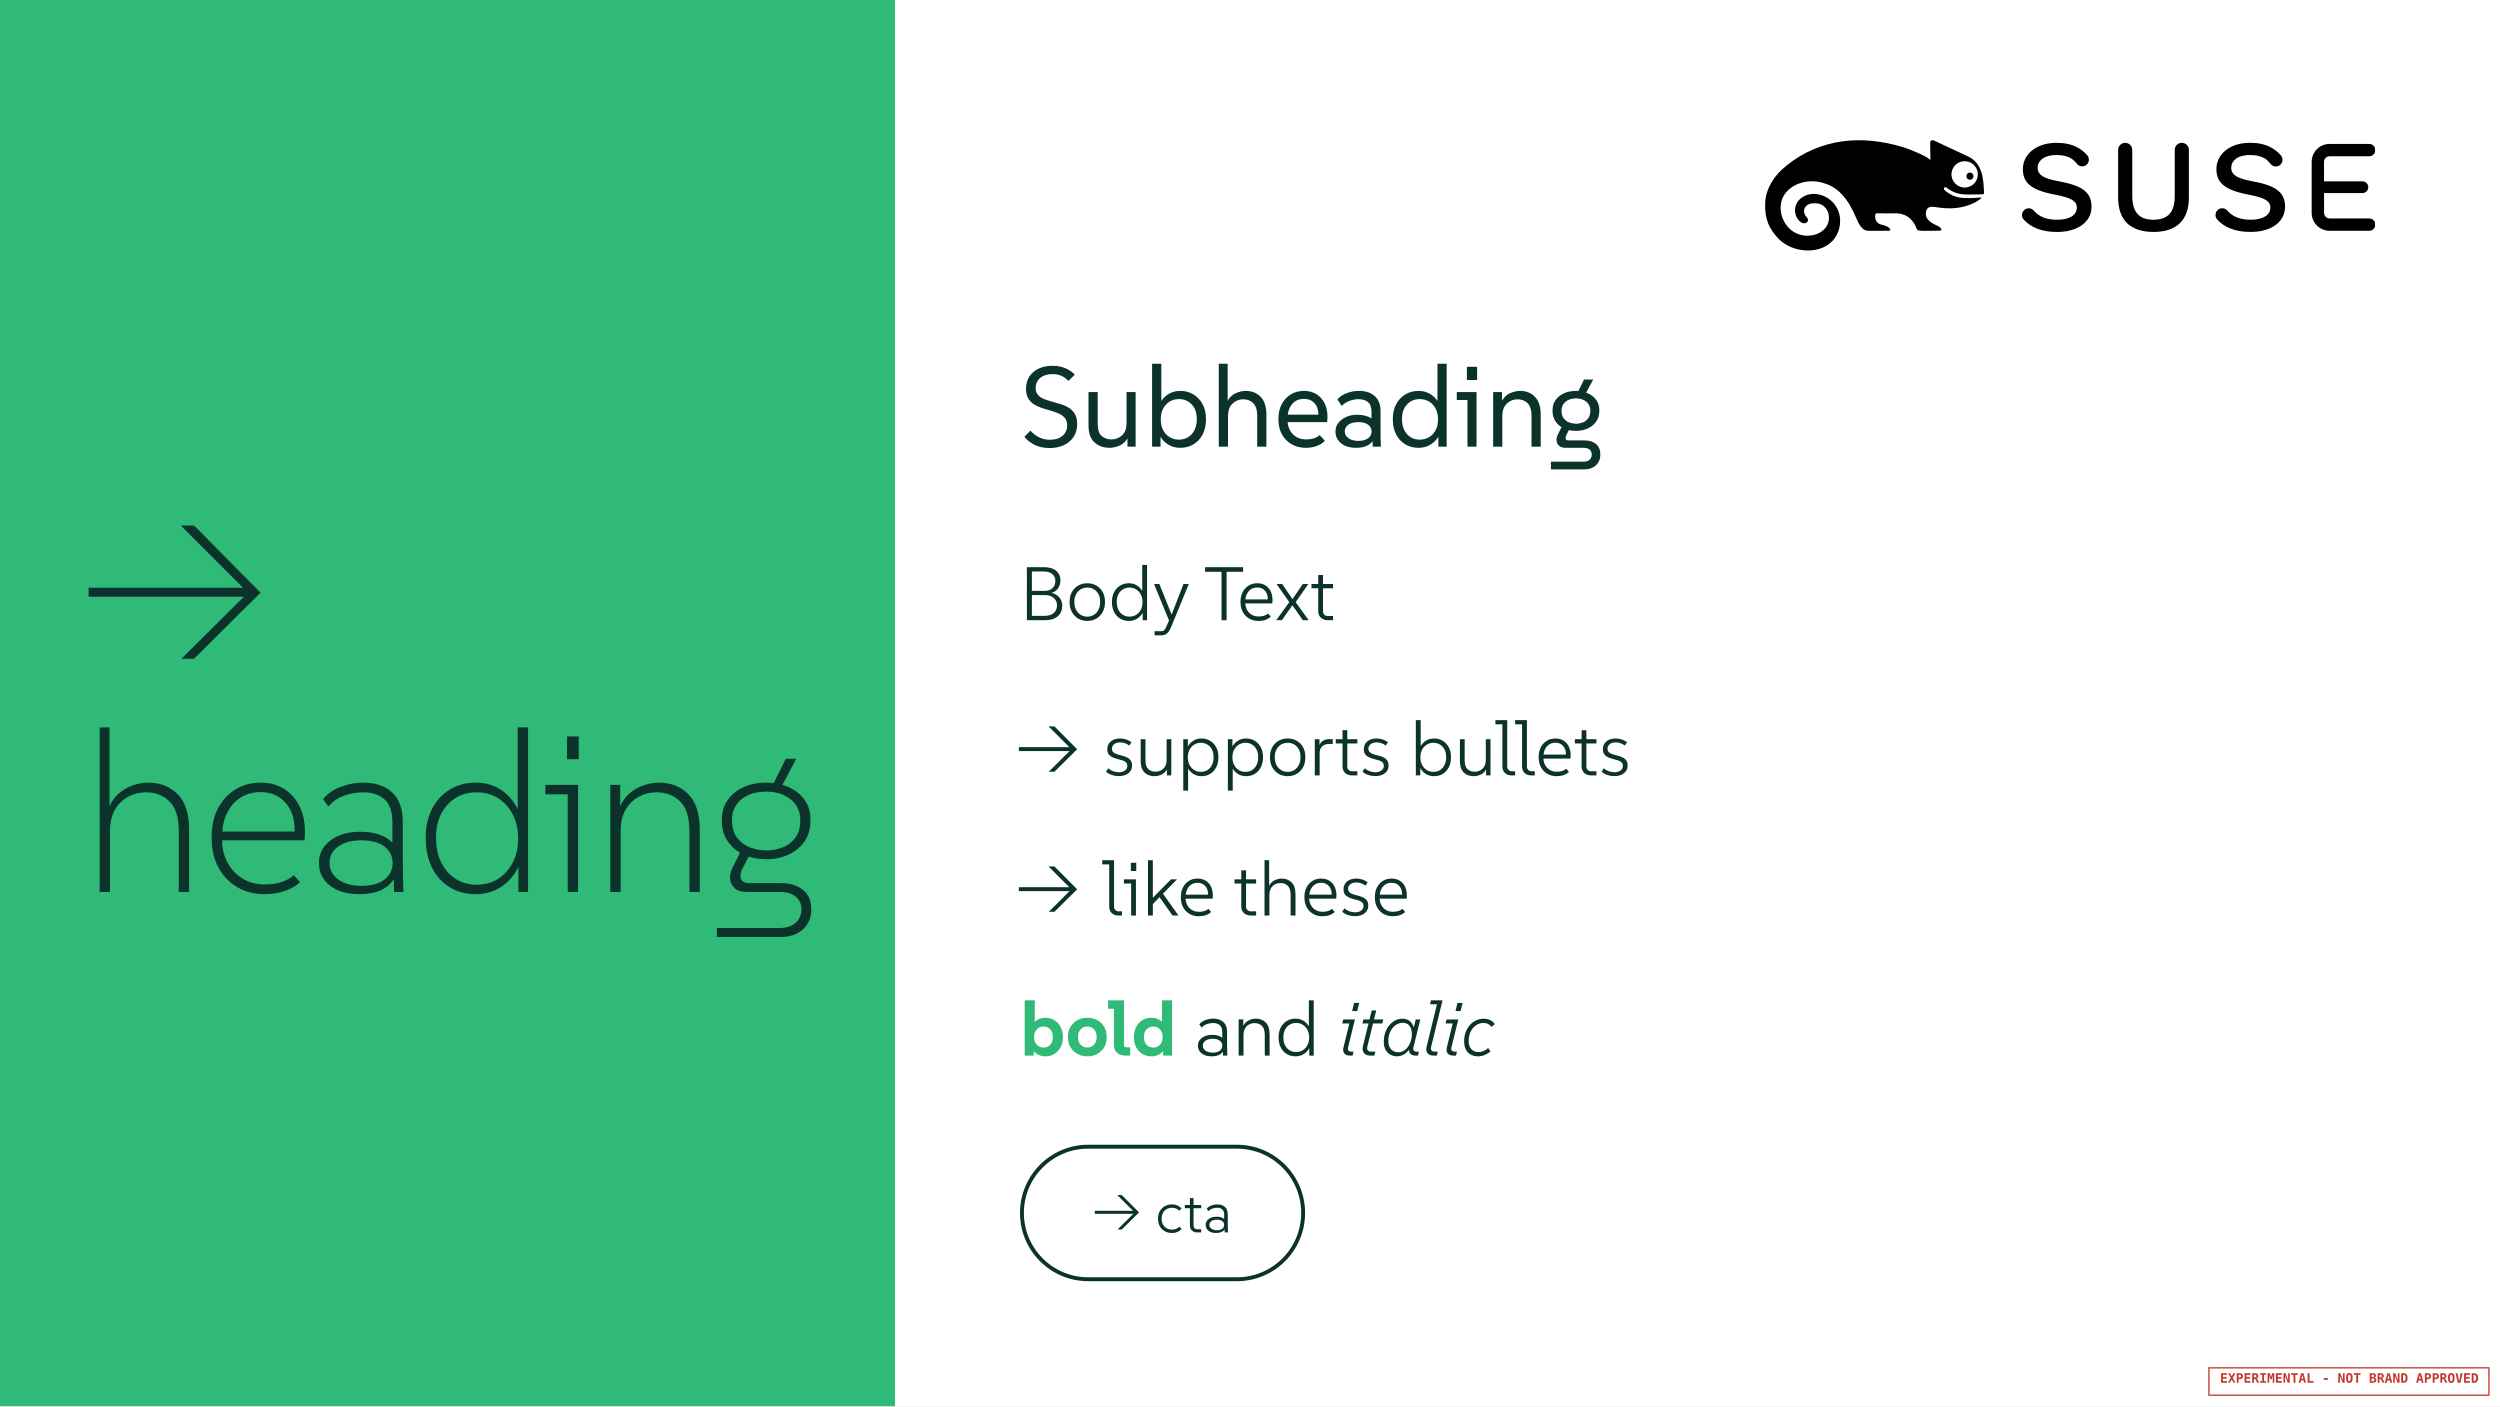
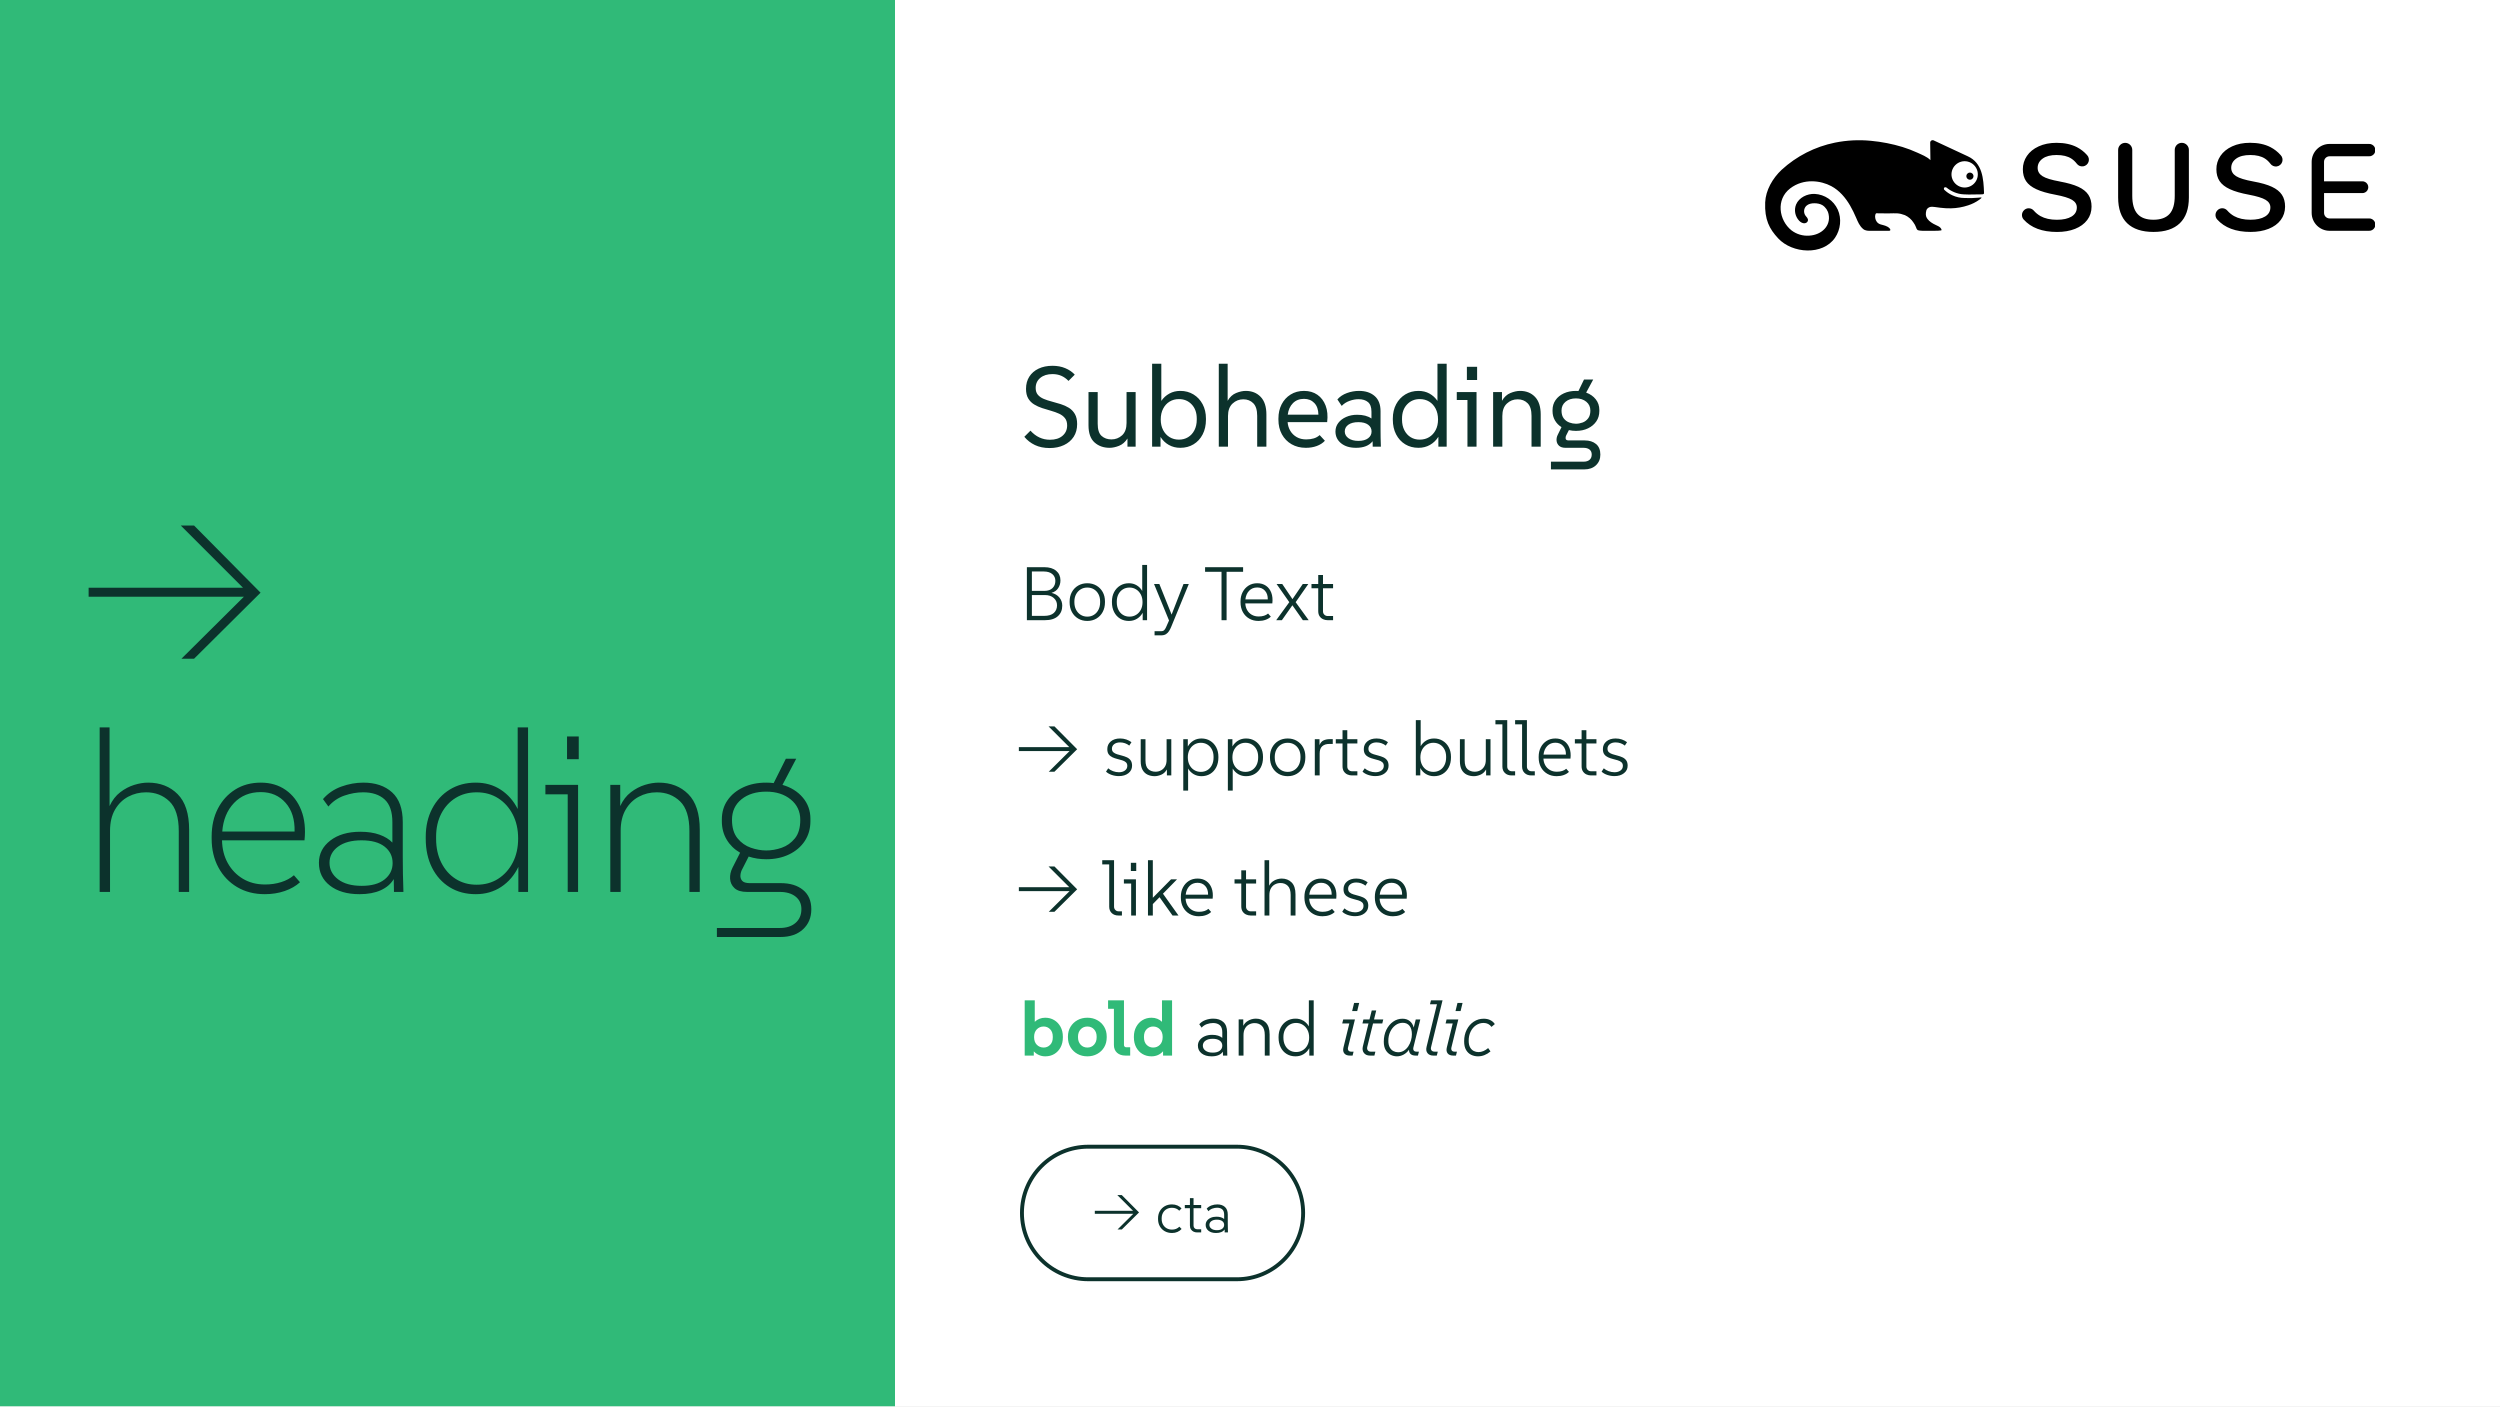
<svg xmlns="http://www.w3.org/2000/svg" width="1920" height="1080" viewBox="0 0 1920 1080">
  <path fill="#fff" d="M0 0h1920v1080H0z" />
  <path fill="#30ba78" d="M0 0h687.36v1080H0z" />
  <path fill="#0c322c" d="M68.06 458.3v-6.93h118.55l-47.77-47.76h10.21l51.06 51.57-51.06 50.71h-9.69l47.94-47.59zM76.54 685V558.66h7.61v60.4q3.12-6.75 8.22-10.64t10.73-5.63 10.65-1.73q13.84 0 22.67 8.83t8.83 27.34V685h-7.96v-46.73q0-15.92-7.19-22.84-7.18-6.93-17.91-6.93-7.44 0-13.76 3.38t-10.12 9.95-3.81 16.27V685zm126.86 1.73q-12.12 0-21.29-5.45t-14.36-15.06-5.2-22.06v-1.73q0-12.12 4.76-21.38t13.24-14.62 19.73-5.37q11.08 0 19.13 5.63t11.94 15.57 2.51 23.11h-63.35q.18 9.86 4.42 17.48 4.24 7.61 11.59 12.03 7.36 4.41 17.05 4.41 6.58 0 12.37-1.82 5.8-1.82 9.78-5.28l4.68 5.37q-4.68 4.32-11.77 6.75t-15.23 2.42m-3.12-78.4q-12.63 0-20.59 8.39t-9 21.9h55.55q.35-13.85-6.92-22.07t-19.04-8.22m75.81 78.4q-14.2 0-22.68-6.58t-8.48-17.48q0-10.38 8.74-17.13t23.11-6.75q8.48 0 14.71 2.25t9.86 6.06v-15.58q0-12.11-5.97-17.56-5.97-5.46-16.52-5.46-7.1 0-14.37 2.51t-12.29 8.4l-4.15-5.71q5.71-6.58 14.1-9.61t16.88-3.03q13.84 0 22.06 7.44 8.23 7.45 8.23 22.85v25.96q0 13.84.51 27.69h-7.26l-.18-9.86q-3.29 5.53-9.95 8.56t-16.35 3.03m1.73-6.4q11.42 0 17.56-4.94 6.15-4.93 6.15-12.54 0-7.79-6.15-12.64-6.14-4.84-17.74-4.84-11.42 0-18 4.84t-6.57 12.46 6.57 12.64q6.58 5.02 18.18 5.02m87.57 6.4q-11.42 0-20.08-5.36t-13.5-14.97-4.84-22.24v-1.56q0-12.12 4.93-21.55t13.59-14.71 19.9-5.28q10.9 0 19.21 5.45t12.98 14.8v-62.65h7.96V685h-7.44v-19.21q-4.67 9.69-13.15 15.32-8.48 5.62-19.56 5.62m.69-7.27q9.35 0 16.44-4.5t11.25-12.46 4.16-18.52-4.16-18.52q-4.15-7.96-11.25-12.46t-16.44-4.5q-9.17 0-16.18 4.33t-10.99 12.03-3.98 17.74v1.56q0 10.38 3.98 18.34t10.99 12.46 16.18 4.5M436 685v-74.94h-17.13v-7.27h25.09V685zm-.52-101.94v-17.48h9v17.48zM468.71 685v-82.21h7.62v16.27q3.11-6.75 8.22-10.64 5.1-3.9 10.73-5.63 5.62-1.73 10.64-1.73 13.85 0 22.67 8.83t8.83 27.34V685h-7.96v-46.73q0-15.92-7.18-22.84-7.19-6.93-17.92-6.93-7.44 0-13.75 3.38-6.32 3.37-10.13 9.95t-3.81 16.27V685zm81.86 34.61v-6.92h48.29q7.62 0 12.11-3.89 4.5-3.9 4.5-10.65 0-6.05-4.5-9.6T598.86 685h-25.09q-6.58 0-9.7-2.94t-3.37-7.18 1.82-8.4l5.88-11.59q-6.58-3.81-10.3-10.04t-3.72-14.19v-1.39q0-8.31 4.33-14.62 4.32-6.32 12.03-9.95 7.7-3.64 17.74-3.64 2.94 0 5.71.35l9.34-18.69h7.96l-10.55 20.07q9.69 2.77 15.57 9.69t5.89 16.27v1.91q0 8.65-4.33 15.23t-12.03 10.29q-7.7 3.72-17.56 3.72-7.27 0-13.5-2.07l-4.85 9.52q-1.21 2.07-1.47 4.67t1.3 4.41 5.88 1.82h23.89q10.55 0 16.96 5.19t6.4 14.89q0 9.52-6.4 15.4t-17.31 5.88zm37.91-66.45q5.88 0 11.85-2.08t10.13-7.18 4.15-14.28q0-9.69-7.36-15.66-7.35-5.98-18.77-5.98-11.77 0-19.04 5.89t-7.27 15.75q0 9 4.24 14.19t10.3 7.27 11.77 2.08M806.13 344.1q-6.46 0-11.3-2.31t-8.15-6.33l4.71-4.71q6.28 6.98 15 6.98 6.11 0 9.64-3.06 3.54-3.05 3.54-7.93 0-3.49-1.71-5.63-1.7-2.14-4.49-3.4-2.79-1.27-6.19-2.23t-6.76-2.05-6.2-2.83-4.54-4.58-1.7-7.38q0-5.4 2.53-9.37t7.11-6.15q4.58-2.19 10.69-2.19 5.5 0 9.86 1.84 4.36 1.83 7.24 4.97l-4.8 4.8q-2.53-2.62-5.54-3.93t-6.76-1.31q-5.84 0-9.38 2.93-3.53 2.92-3.53 7.72 0 3.31 1.7 5.27 1.7 1.97 4.54 3.15 2.83 1.17 6.23 2.05t6.81 1.96 6.24 2.83 4.58 4.76 1.74 7.72q0 5.67-2.66 9.77t-7.46 6.37-10.99 2.27m46.06-.18q-6.98 0-11.6-4.14-4.62-4.15-4.62-13.13v-25.56h7.06v24.34q0 6.71 3.01 9.38 3.01 2.66 7.55 2.66 4.71 0 8.16-3.14 3.44-3.14 3.44-9.51v-23.73h6.98v41.96h-6.28v-6.28q-2.62 4.1-6.5 5.63-3.88 1.52-7.2 1.52m54.27 0q-4.89 0-8.81-2.22t-6.37-6.15v7.5h-6.46v-63.69h7.07v28.53q2.44-3.58 6.19-5.63t8.38-2.05q5.67 0 10.12 2.71t7.02 7.5 2.57 11.08v.79q0 6.45-2.53 11.34t-6.98 7.59-10.2 2.7m-1.05-6.28q3.93 0 7.02-1.87 3.1-1.88 4.89-5.37t1.79-8.11v-.79q0-6.8-3.89-10.9-3.88-4.1-9.81-4.1-4.01 0-7.15 1.92-3.14 1.91-4.98 5.45-1.83 3.53-1.83 8.24t1.83 8.2 4.98 5.41 7.15 1.92m30.62 5.41v-63.69h6.81v28.44q2.53-4.36 6.5-5.97 3.97-1.62 7.37-1.62 7.06 0 11.47 4.58t4.41 13.57v24.69h-7.07v-23.64q0-6.72-3.01-9.73t-7.63-3.01q-4.8 0-8.29 3.27t-3.49 9.55v23.56zm66.83.87q-6.2 0-10.95-2.75t-7.42-7.63-2.66-11.25v-.88q0-6.1 2.45-10.86 2.44-4.75 6.89-7.54t10.29-2.8q6.02 0 10.3 2.97 4.27 2.97 6.32 8.33 2.05 5.37 1.18 12.7H988.9q.26 3.66 2.05 6.67t4.89 4.8 7.28 1.79q3.32 0 5.89-.79 2.57-.78 4.49-2.53l4.02 4.36q-2.45 2.62-6.24 4.02t-8.42 1.39m-1.4-37.6q-5.23 0-8.5 3.32t-3.97 8.81h23.55q-.08-5.76-3.14-8.94-3.05-3.19-7.94-3.19m39.96 37.6q-7.15 0-11.47-3.49t-4.32-9.07q0-3.66 2.18-6.54t5.98-4.58 8.5-1.7q6.89 0 10.99 2.87v-5.23q0-5.15-2.66-7.37-2.66-2.23-7.19-2.23-3.41 0-6.94 1.27-3.53 1.26-6.06 3.88l-3.32-4.97q2.79-3.23 7.33-4.89t9.33-1.66q7.42 0 11.96 3.93 4.53 3.93 4.53 11.69v13.44q0 6.98.26 13.78h-6.28l-.08-4.19q-3.93 5.06-12.74 5.06m1.83-5.32q4.8 0 7.46-2.01t2.66-5.23-2.66-5.19-7.55-1.96q-4.79 0-7.59 1.96t-2.79 5.19q0 3.14 2.84 5.19t7.63 2.05m46.15 5.32q-5.76 0-10.21-2.7-4.44-2.71-6.97-7.59t-2.53-11.34v-.79q0-6.28 2.57-11.08t7.02-7.5 10.12-2.71q4.71 0 8.42 2.05t6.15 5.63v-28.53h7.07v63.69h-6.37v-7.59q-2.53 4.01-6.46 6.24-3.92 2.22-8.81 2.22m.96-6.28q4.1 0 7.24-1.92t4.98-5.41 1.83-8.2-1.83-8.24-4.98-5.45-7.24-1.92q-5.84 0-9.73 4.1-3.88 4.1-3.88 10.9v.79q0 4.62 1.79 8.11t4.84 5.37 6.98 1.87m36.64 5.41v-35.86h-8.2v-6.1h15.18v41.96zm-.43-51.21v-10.12h7.85v10.12zm20.15 51.21v-41.96h6.8v6.71q2.53-4.36 6.5-5.97 3.97-1.62 7.38-1.62 7.06 0 11.47 4.58 4.4 4.58 4.4 13.57v24.69h-7.06v-23.64q0-6.72-3.01-9.73t-7.64-3.01q-4.8 0-8.28 3.27-3.49 3.27-3.49 9.55v23.56zm44.4 17.45v-5.93h25.04q2.97 0 4.63-1.44t1.65-4.06q0-2.44-1.65-3.8-1.66-1.35-4.63-1.35h-13.78q-3.32 0-5.02-1.57t-1.92-3.92 1.01-4.71l2.79-5.68q-3.23-2-5.06-5.19-1.83-3.18-1.83-7.11v-.78q0-4.36 2.31-7.68t6.37-5.19 9.29-1.88q.96 0 1.92.09l4.27-8.81h7.07l-5.41 10.03q4.62 1.66 7.37 5.15t2.75 8.11v.96q0 4.45-2.31 7.86-2.31 3.4-6.37 5.36t-9.29 1.96q-2.79 0-5.41-.61l-2.09 4.1q-.62 1.14-.4 2.49t2.4 1.35h12.3q5.32 0 8.64 2.75 3.31 2.75 3.31 8.16 0 4.97-3.35 8.15t-8.95 3.19zm19.2-35.07q2.53 0 5.06-.92 2.53-.91 4.27-3.14 1.75-2.22 1.75-6.06 0-4.19-3.1-6.76-3.1-2.58-7.98-2.58t-7.98 2.58-3.1 6.76q0 3.84 1.74 6.06 1.75 2.23 4.32 3.14t5.02.92M788.65 476.31V435.6h13.38q5.82 0 9.1 2.76 3.29 2.76 3.29 7.36 0 3.31-1.72 5.96-1.71 2.65-5.15 3.63 3.9.93 6.08 3.61t2.18 6.22q0 5.06-3.4 8.12t-9.97 3.05zm13.03-37.4h-9.19v14.89h9.6q4.07 0 6.25-2.15t2.18-5.53q0-3.25-2.35-5.23t-6.49-1.98m.87 18.09h-10.06v15.99h9.42q4.95 0 7.42-2.23 2.47-2.24 2.47-5.91 0-3.37-2.53-5.61t-6.72-2.24m32.51 19.89q-3.95 0-7.03-1.83T823.2 470t-1.74-7.47V462q0-4.13 1.74-7.3t4.83-4.97 7.03-1.8q3.9 0 6.98 1.8t4.83 4.94 1.75 7.22v.64q0 4.24-1.75 7.47-1.74 3.23-4.83 5.06t-6.98 1.83m0-3.31q2.91 0 5.12-1.43 2.21-1.42 3.46-3.9t1.25-5.72v-.64q0-3.14-1.25-5.53-1.25-2.38-3.46-3.75t-5.12-1.37-5.14 1.4-3.52 3.81-1.28 5.55v.53q0 3.25 1.28 5.72 1.28 2.48 3.52 3.9 2.24 1.43 5.14 1.43m31.94 3.31q-3.84 0-6.78-1.8t-4.6-5.06q-1.65-3.26-1.65-7.5V462q0-4.13 1.68-7.3 1.69-3.17 4.63-4.97t6.72-1.8q3.37 0 6.01 1.6 2.65 1.6 4.22 4.33v-20.01h3.72v42.46h-3.37v-5.7q-1.63 2.91-4.36 4.59-2.74 1.69-6.22 1.69m.46-3.31q2.85 0 5.12-1.4t3.58-3.9 1.3-5.87q0-3.32-1.3-5.82-1.31-2.5-3.58-3.92-2.27-1.43-5.12-1.43t-5.06 1.37-3.46 3.78-1.25 5.61v.53q0 3.31 1.25 5.81t3.46 3.87 5.06 1.37m19.25 14.36v-3.2H892q1.46 0 2.3-1.01.84-1.02 1.37-2.36l2.15-4.83-11.52-28.03h4.08l9.42 23.5 9.13-23.5H913l-13.55 32.98q-.64 1.57-1.54 3.05t-2.36 2.44-3.72.96zm51.42-11.63v-37.16H925.5v-3.55h29.2v3.55h-12.68v37.16zm28.44.58q-4.08 0-7.22-1.83t-4.88-5.06-1.75-7.47v-.59q0-4.07 1.63-7.21t4.51-4.97 6.72-1.83q3.89 0 6.69 1.92 2.79 1.92 4.1 5.41t.78 8.14h-20.76q.11 2.85 1.42 5.15 1.31 2.29 3.58 3.6t5.29 1.31q4.6 0 7.21-2.27l2.1 2.39q-1.57 1.57-4.04 2.44-2.48.87-5.38.87m-.99-25.71q-3.84 0-6.25 2.51t-2.88 6.63h17.21q.06-4.19-2.18-6.66-2.24-2.48-5.9-2.48m14.54 25.13 10.06-13.84-9.77-13.96h4.36l7.85 11.63 7.91-11.63h4.25l-9.72 13.96 10.01 13.84h-4.48l-8.03-11.46-8.08 11.46zm39.49 0q-1.86 0-3.49-.76-1.63-.75-2.68-2.29-1.04-1.54-1.04-3.99v-17.5h-5.18v-3.26h5.18v-6.92h3.66v6.92h7.74v3.26h-7.74v17.74q0 1.57 1.05 2.58 1.04 1.02 2.56 1.02h4.13v3.2zm-160.3 119.74q-2.91 0-5.58-.93-2.68-.93-4.31-2.5l1.69-2.56q1.51 1.4 3.72 2.21t4.48.82q2.85 0 4.65-1.34t1.81-3.55q0-1.8-1.11-2.79-1.1-.99-2.88-1.51-1.77-.53-3.72-1.02t-3.69-1.28-2.85-2.24-1.11-4.07q0-3.61 2.68-5.87 2.67-2.27 7.15-2.27 2.56 0 4.8.78 2.24.79 3.93 2.07l-1.69 2.61q-1.45-1.16-3.26-1.8t-3.84-.64q-2.79 0-4.5 1.34-1.72 1.34-1.72 3.49 0 1.8 1.11 2.76 1.1.96 2.87 1.51 1.78.56 3.76 1.05 1.97.5 3.75 1.31 1.77.81 2.88 2.33 1.1 1.51 1.1 4.13 0 3.49-2.82 5.72-2.82 2.24-7.3 2.24m27.51.06q-3.08 0-5.52-1.19-2.45-1.19-3.84-3.72-1.4-2.53-1.4-6.66v-16.81h3.67v16.23q0 4.88 2.21 6.8t5.52 1.92q2.27 0 4.19-1.02t3.11-3.02 1.19-5.09v-15.82h3.61v27.8h-3.38v-4.59q-1.68 2.9-4.36 4.04-2.67 1.13-5 1.13m21.93 11.05v-39.43h3.49v5.58q1.63-2.85 4.33-4.5 2.7-1.66 6.14-1.66 3.78 0 6.71 1.8t4.63 4.97q1.68 3.17 1.68 7.3v.53q0 4.24-1.65 7.5-1.66 3.26-4.6 5.06t-6.77 1.8q-3.32 0-5.99-1.57t-4.25-4.3v16.92zm13.49-14.36q2.85 0 5.06-1.37t3.46-3.87 1.25-5.81v-.53q0-3.2-1.25-5.61t-3.46-3.78-5.06-1.37-5.12 1.43-3.57 3.92-1.31 5.82q0 3.37 1.31 5.87 1.3 2.5 3.57 3.9t5.12 1.4M943 607.16v-39.43h3.49v5.58q1.63-2.85 4.34-4.5 2.7-1.66 6.13-1.66 3.78 0 6.72 1.8t4.62 4.97q1.69 3.17 1.69 7.3v.53q0 4.24-1.66 7.5-1.65 3.26-4.59 5.06t-6.78 1.8q-3.31 0-5.99-1.57-2.67-1.57-4.24-4.3v16.92zm13.5-14.36q2.85 0 5.06-1.37t3.46-3.87 1.25-5.81v-.53q0-3.2-1.25-5.61t-3.46-3.78-5.06-1.37-5.12 1.43-3.58 3.92-1.31 5.82q0 3.37 1.31 5.87t3.58 3.9 5.12 1.4m32.45 3.31q-3.95 0-7.04-1.83t-4.82-5.06q-1.75-3.23-1.75-7.47v-.53q0-4.13 1.75-7.3 1.74-3.17 4.82-4.97t7.04-1.8q3.9 0 6.98 1.8t4.83 4.94 1.74 7.22v.64q0 4.24-1.74 7.47-1.75 3.23-4.83 5.06t-6.98 1.83m0-3.31q2.91 0 5.12-1.43 2.21-1.42 3.46-3.9t1.25-5.72v-.64q0-3.14-1.25-5.53-1.25-2.38-3.46-3.75t-5.12-1.37-5.15 1.4-3.51 3.81-1.28 5.55v.53q0 3.25 1.28 5.72 1.27 2.48 3.51 3.9 2.24 1.43 5.15 1.43m20.82 2.73v-27.8h3.61v4.54q1.05-2.68 3.11-3.64 2.07-.96 4.68-.96h2.39v3.67h-2.68q-3.43 0-5.41 1.77-1.97 1.77-1.97 5.55v16.87zm28.5 0q-1.86 0-3.49-.76-1.63-.75-2.67-2.29-1.05-1.54-1.05-3.99v-17.5h-5.18v-3.26h5.18v-6.92h3.66v6.92h7.74v3.26h-7.74v17.74q0 1.57 1.05 2.58 1.05 1.02 2.56 1.02h4.13v3.2zm18.03.52q-2.91 0-5.58-.93-2.68-.93-4.31-2.5l1.69-2.56q1.51 1.4 3.72 2.21t4.48.82q2.85 0 4.65-1.34t1.81-3.55q0-1.8-1.11-2.79-1.1-.99-2.88-1.51-1.77-.53-3.72-1.02t-3.69-1.28-2.85-2.24-1.11-4.07q0-3.61 2.68-5.87 2.67-2.27 7.15-2.27 2.56 0 4.8.78 2.24.79 3.93 2.07l-1.69 2.61q-1.45-1.16-3.26-1.8t-3.84-.64q-2.79 0-4.5 1.34-1.72 1.34-1.72 3.49 0 1.8 1.11 2.76 1.1.96 2.87 1.51 1.78.56 3.76 1.05 1.97.5 3.75 1.31 1.77.81 2.88 2.33 1.1 1.51 1.1 4.13 0 3.49-2.82 5.72-2.82 2.24-7.3 2.24m45.02.06q-3.43 0-6.2-1.66-2.76-1.65-4.33-4.62v5.7h-3.43v-42.46h3.72v20.01q1.57-2.73 4.22-4.33t6.02-1.6q3.78 0 6.72 1.8t4.62 4.97 1.69 7.3v.53q0 4.24-1.66 7.5t-4.6 5.06-6.77 1.8m-.47-3.31q2.85 0 5.06-1.37t3.46-3.87 1.25-5.81v-.53q0-3.2-1.25-5.61t-3.46-3.78-5.06-1.37-5.12 1.43-3.57 3.92-1.31 5.82q0 3.37 1.31 5.87t3.57 3.9 5.12 1.4m31.12 3.31q-3.08 0-5.53-1.19-2.44-1.19-3.84-3.72-1.39-2.53-1.39-6.66v-16.81h3.66v16.23q0 4.88 2.21 6.8t5.53 1.92q2.27 0 4.19-1.02t3.11-3.02 1.19-5.09v-15.82h3.61v27.8h-3.38v-4.59q-1.68 2.9-4.36 4.04-2.68 1.13-5 1.13m28.96-.58q-3.2 0-5.14-1.86-1.95-1.86-1.95-4.94v-32.46h-5.35v-3.2h9.07v35.71q0 1.52 1.02 2.53 1.01 1.02 2.53 1.02h2.5v3.2zm15.12 0q-3.19 0-5.14-1.86t-1.95-4.94v-32.46h-5.35v-3.2h9.07v35.71q0 1.52 1.02 2.53 1.02 1.02 2.53 1.02h2.5v3.2zm19.49.58q-4.07 0-7.21-1.83t-4.89-5.06-1.74-7.47v-.59q0-4.07 1.62-7.21t4.51-4.97 6.72-1.83q3.9 0 6.69 1.92t4.1 5.41.78 8.14h-20.76q.12 2.85 1.42 5.15 1.31 2.29 3.58 3.6t5.29 1.31q4.6 0 7.22-2.27l2.09 2.39q-1.57 1.57-4.04 2.44t-5.38.87m-.99-25.71q-3.84 0-6.25 2.51t-2.88 6.63h17.21q.06-4.19-2.18-6.66-2.24-2.48-5.9-2.48m27.33 25.13q-1.86 0-3.48-.76-1.63-.75-2.68-2.29t-1.05-3.99v-17.5h-5.17v-3.26h5.17v-6.92h3.67v6.92h7.73v3.26h-7.73v17.74q0 1.57 1.04 2.58 1.05 1.02 2.56 1.02h4.13v3.2zm18.03.52q-2.9 0-5.58-.93-2.67-.93-4.3-2.5l1.68-2.56q1.52 1.4 3.73 2.21t4.47.82q2.85 0 4.66-1.34 1.8-1.34 1.8-3.55 0-1.8-1.1-2.79-1.11-.99-2.88-1.51-1.78-.53-3.73-1.02-1.94-.49-3.69-1.28-1.74-.78-2.85-2.24-1.1-1.45-1.1-4.07 0-3.61 2.67-5.87 2.68-2.27 7.16-2.27 2.55 0 4.79.78 2.24.79 3.93 2.07l-1.69 2.61q-1.45-1.16-3.25-1.8-1.81-.64-3.84-.64-2.79 0-4.51 1.34t-1.72 3.49q0 1.8 1.11 2.76 1.1.96 2.88 1.51 1.77.56 3.75 1.05 1.98.5 3.75 1.31t2.88 2.33 1.1 4.13q0 3.49-2.82 5.72-2.82 2.24-7.3 2.24m-457.43-19.24v-3.03h38.73l-15.94-15.93h4.54l17.45 17.56-17.45 17.27h-4.36l15.99-15.87zm76.48 126.3q-3.2 0-5.15-1.86-1.94-1.86-1.94-4.94v-32.46h-5.35v-3.2h9.07v35.71q0 1.52 1.02 2.53 1.01 1.02 2.53 1.02h2.5v3.2zm9.77 0v-24.54h-5.58v-3.26h9.25v27.8zm-.23-34.2v-6.28h4.13v6.28zm13.14 34.2v-42.46h3.73v28.85l14.01-14.19h4.6l-10.82 11.05 11.92 16.75h-4.59l-9.95-14.07-5.17 5.29v8.78zm39.09.58q-4.07 0-7.21-1.83t-4.89-5.06-1.74-7.47v-.59q0-4.07 1.63-7.21t4.5-4.97 6.72-1.83q3.9 0 6.69 1.92t4.1 5.41.78 8.14h-20.76q.12 2.85 1.43 5.15 1.3 2.29 3.57 3.6t5.3 1.31q4.59 0 7.21-2.27l2.09 2.39q-1.57 1.57-4.04 2.44t-5.38.87m-.99-25.71q-3.84 0-6.25 2.51t-2.88 6.63h17.21q.06-4.19-2.18-6.66-2.24-2.48-5.9-2.48m40.77 25.13q-1.86 0-3.49-.76-1.63-.75-2.67-2.29-1.05-1.54-1.05-3.99v-17.5h-5.18v-3.26h5.18v-6.92h3.66v6.92h7.74v3.26h-7.74v17.74q0 1.57 1.05 2.58 1.05 1.02 2.56 1.02h4.13v3.2zm10.64 0v-42.46h3.55v19.6q1.11-2.09 2.76-3.28 1.66-1.2 3.47-1.72 1.8-.52 3.37-.52 4.71 0 7.68 2.99t2.96 9.16v16.23h-3.72v-15.76q0-4.89-2.21-7.04t-5.58-2.15q-2.33 0-4.28 1.05-1.95 1.04-3.11 3.08-1.16 2.03-1.16 5.12v15.7zm44.5.58q-4.07 0-7.21-1.83-3.15-1.83-4.89-5.06-1.75-3.23-1.75-7.47v-.59q0-4.07 1.63-7.21t4.51-4.97 6.72-1.83q3.9 0 6.69 1.92t4.1 5.41.78 8.14h-20.76q.12 2.85 1.42 5.15 1.31 2.29 3.58 3.6t5.29 1.31q4.6 0 7.22-2.27l2.09 2.39q-1.57 1.57-4.04 2.44t-5.38.87m-.99-25.71q-3.84 0-6.25 2.51t-2.88 6.63h17.21q.06-4.19-2.18-6.66-2.24-2.48-5.9-2.48m26.05 25.65q-2.9 0-5.58-.93-2.67-.93-4.3-2.5l1.68-2.56q1.52 1.4 3.73 2.21t4.47.82q2.85 0 4.66-1.34 1.8-1.34 1.8-3.55 0-1.8-1.1-2.79-1.11-.99-2.88-1.51-1.78-.53-3.73-1.02-1.94-.49-3.69-1.28-1.74-.78-2.85-2.24-1.1-1.45-1.1-4.07 0-3.61 2.67-5.87 2.68-2.27 7.15-2.27 2.56 0 4.8.78 2.24.79 3.93 2.07l-1.69 2.61q-1.45-1.16-3.25-1.8-1.81-.64-3.84-.64-2.79 0-4.51 1.34t-1.72 3.49q0 1.8 1.11 2.76 1.1.96 2.88 1.51 1.77.56 3.75 1.05 1.98.5 3.75 1.31t2.88 2.33 1.1 4.13q0 3.49-2.82 5.72-2.82 2.24-7.3 2.24m29.03.06q-4.07 0-7.22-1.83t-4.88-5.06q-1.75-3.23-1.75-7.47v-.59q0-4.07 1.63-7.21t4.51-4.97 6.72-1.83q3.89 0 6.69 1.92 2.79 1.92 4.1 5.41t.78 8.14h-20.76q.11 2.85 1.42 5.15 1.31 2.29 3.58 3.6t5.29 1.31q4.6 0 7.21-2.27l2.1 2.39q-1.57 1.57-4.04 2.44-2.48.87-5.38.87m-.99-25.71q-3.84 0-6.25 2.51t-2.88 6.63h17.21q.06-4.19-2.18-6.66-2.24-2.48-5.9-2.48m-286.27 6.41v-3.03h38.73l-15.94-15.93h4.54l17.45 17.56-17.45 17.27h-4.36l15.99-15.87z" />
  <path fill="#30ba78" d="M802.79 811.27q-2.68 0-4.92-1.02-2.24-1.01-3.92-2.82v3.26h-6.98v-42.46h7.73v16.52q1.57-1.51 3.61-2.33 2.03-.81 4.42-.81 3.84 0 6.89 1.83t4.86 5.12q1.8 3.29 1.8 7.59v.58q0 4.36-1.77 7.65-1.78 3.29-4.8 5.09-3.03 1.8-6.92 1.8m-1.23-6.75q2.85 0 4.92-2.06t2.06-5.73v-.58q0-3.66-2.06-5.73-2.07-2.06-4.92-2.06-3.14 0-5.26 2.15t-2.12 5.93q0 3.84 2.12 5.96t5.26 2.12m33.56 6.75q-4.24 0-7.62-1.86t-5.35-5.15-1.97-7.59v-.58q0-4.24 1.97-7.5 1.98-3.26 5.35-5.12 3.38-1.86 7.62-1.86 4.19 0 7.56 1.86 3.38 1.86 5.33 5.12 1.94 3.26 1.94 7.5v.58q0 4.31-1.94 7.59-1.95 3.29-5.33 5.15t-7.56 1.86m0-6.75q3.14 0 5.12-2.21t1.98-5.64v-.58q0-3.37-1.98-5.55t-5.12-2.18q-3.2 0-5.2 2.18t-2.01 5.55v.58q0 3.43 2.01 5.64t5.2 2.21m29.26 6.17q-4.07 0-6.49-2.18t-2.41-6.02v-27.74H851v-6.52h12.21v34.43q0 .64.47 1.14t1.16.49h3.14v6.4zm19.95.58q-3.84 0-6.9-1.8-3.05-1.8-4.82-5.09t-1.78-7.65v-.58q0-4.3 1.81-7.59 1.8-3.29 4.85-5.12 3.06-1.83 6.9-1.83 2.38 0 4.42.81 2.03.82 3.6 2.33v-16.52h7.74v42.46h-6.92v-3.32q-3.49 3.9-8.9 3.9m1.28-6.75q3.08 0 5.2-2.12t2.12-5.96q0-3.78-2.12-5.93t-5.2-2.15q-2.91 0-4.98 2.06-2.06 2.07-2.06 5.73v.58q0 3.67 2.06 5.73t4.98 2.06" />
  <path fill="#0c322c" d="M930.52 811.27q-4.83 0-7.68-2.27-2.85-2.26-2.85-5.93 0-2.44 1.4-4.3t3.87-2.94 5.67-1.08q2.56 0 4.51.61 1.94.62 3.28 1.72v-4.3q0-3.78-1.92-5.44t-5.17-1.66q-2.33 0-4.74.84-2.42.85-4.05 2.71l-1.8-2.62q1.86-2.15 4.77-3.23 2.91-1.07 5.99-1.07 4.77 0 7.68 2.56t2.91 7.73v8.84q0 4.66.17 9.25h-3.31l-.06-3.02q-2.5 3.6-8.67 3.6m.87-2.85q3.55 0 5.44-1.51t1.89-3.84q0-2.38-1.92-3.84-1.92-1.45-5.46-1.45-3.49 0-5.53 1.45-2.03 1.46-2.03 3.84 0 2.33 2.03 3.84 2.04 1.51 5.58 1.51m19.9 2.27v-27.8h3.54v4.94q1.11-2.09 2.77-3.28 1.65-1.2 3.46-1.72 1.8-.52 3.37-.52 4.71 0 7.68 2.99t2.96 9.16v16.23h-3.72v-15.76q0-4.89-2.21-7.04t-5.58-2.15q-2.33 0-4.28 1.05-1.95 1.04-3.11 3.08-1.16 2.03-1.16 5.12v15.7zm43.67.58q-3.83 0-6.77-1.8t-4.6-5.06q-1.65-3.26-1.65-7.5v-.53q0-4.13 1.68-7.3 1.69-3.17 4.63-4.97t6.71-1.8q3.38 0 6.02 1.6 2.65 1.6 4.22 4.33v-20.01h3.72v42.46h-3.37v-5.7q-1.63 2.91-4.36 4.59-2.74 1.69-6.23 1.69m.47-3.31q2.85 0 5.12-1.4t3.57-3.9 1.31-5.87q0-3.32-1.31-5.82-1.3-2.5-3.57-3.92-2.27-1.43-5.12-1.43t-5.06 1.37-3.46 3.78-1.25 5.61v.53q0 3.31 1.25 5.81t3.46 3.87 5.06 1.37m41.27 2.73q-2.97 0-4.31-1.72-1.34-1.71-.58-4.68l4.48-18.26h-5.47l.76-3.08h9.01l-5.29 21.46q-.35 1.51.29 2.38.64.88 2.15.88h1.81l-.76 3.02zm1.74-34.2 1.51-6.22h3.9l-1.51 6.22zm13.73 34.2q-3.14 0-4.69-2.04-1.54-2.03-.78-5.11l4.3-17.51h-4.65l.76-3.08h4.65l1.74-6.92h3.44l-1.69 6.92h7.09l-.75 3.08h-7.1l-4.42 17.97q-.4 1.57.38 2.62.79 1.05 2.36 1.05h3.49l-.76 3.02zm20.64.58q-2.44 0-4.77-1.16t-3.81-3.64-1.48-6.48q0-5.06 1.95-9.05 1.95-3.98 5.21-6.28 3.25-2.29 7.21-2.29 3.25 0 5.52 1.77t3.09 5.03l1.57-6.22h3.49l-5.3 21.46q-.35 1.57.29 2.41t2.16.85h1.8l-.76 3.02h-1.8q-2.56 0-3.84-1.22t-1.22-3.32q-1.57 2.33-4.07 3.73-2.5 1.39-5.24 1.39m.93-3.14q2.5 0 4.48-1.25t3.35-3.31q1.36-2.07 2.06-4.51t.7-4.77q0-4.13-1.83-6.46-1.83-2.32-5.15-2.32-3.14 0-5.64 1.86t-3.99 4.97-1.48 6.95q0 3.2 1.11 5.15 1.1 1.95 2.82 2.82t3.57.87m27.05 2.56q-2.97 0-4.45-1.86t-.73-4.89l7.97-32.68h-5.35l.76-3.03h8.89L1099.1 804q-.46 1.69.29 2.68.76.99 2.45.99h2.38l-.76 3.02zm15.3 0q-2.97 0-4.31-1.72-1.34-1.71-.58-4.68l4.48-18.26h-5.47l.76-3.08h9.01l-5.29 21.46q-.35 1.51.29 2.38.64.88 2.15.88h1.8l-.75 3.02zm1.74-34.2 1.51-6.22h3.9l-1.51 6.22zm17.22 34.78q-2.74 0-5.15-1.16t-3.93-3.69-1.51-6.78q0-4.89 1.98-8.81t5.41-6.2q3.43-2.26 7.67-2.26 2.91 0 5.12 1.13t3.38 3l-2.56 2.15q-1.05-1.46-2.56-2.24-1.52-.79-3.49-.79-3.26 0-5.88 1.81-2.61 1.8-4.1 4.88t-1.48 6.98q0 3.2 1.1 5.12 1.11 1.92 2.83 2.76 1.71.84 3.57.84 3.84 0 7.45-3.08l1.8 2.56q-2.09 1.8-4.54 2.79-2.44.99-5.11.99" />
  <rect width="215.95" height="101.8" x="784.86" y="880.66" fill="none" stroke="#0c322c" stroke-width="3" rx="50.9" ry="50.9" />
  <path fill="#0c322c" d="M840.82 932.21v-2.29h29.38l-12.09-12.09h3.44l13.23 13.32-13.23 13.1h-3.3l12.12-12.04zm59.28 14.73q-3.13 0-5.56-1.37-2.42-1.36-3.79-3.77-1.37-2.4-1.37-5.58v-.57q0-3.13 1.39-5.54 1.39-2.4 3.8-3.77 2.4-1.36 5.53-1.36 2.29 0 4.15.81 1.85.82 3.17 2.27l-1.76 1.77q-2.16-2.25-5.6-2.25-2.3 0-4.08 1.01-1.79 1.02-2.8 2.85-1.02 1.83-1.02 4.21v.57q0 2.43 1.04 4.26t2.82 2.84 4.08 1.02q3.44 0 5.65-2.25l1.72 1.76q-1.33 1.46-3.2 2.28t-4.17.81m19.23-.44q-1.41 0-2.65-.57-1.23-.58-2.02-1.75-.8-1.16-.8-3.02v-13.27h-3.92v-2.47h3.92v-5.25h2.78v5.25h5.87v2.47h-5.87v13.45q0 1.19.79 1.96.8.77 1.95.77h3.13v2.43zm14.6.44q-3.66 0-5.82-1.72t-2.16-4.5q0-1.85 1.06-3.26 1.05-1.41 2.93-2.23 1.87-.81 4.3-.81 1.94 0 3.42.46 1.47.46 2.49 1.3v-3.26q0-2.87-1.46-4.13-1.45-1.26-3.92-1.26-1.77 0-3.6.64t-3.06 2.06l-1.37-1.99q1.41-1.63 3.62-2.45 2.2-.81 4.54-.81 3.62 0 5.82 1.94t2.21 5.86v6.71q0 3.53.13 7.01h-2.51l-.05-2.29q-1.9 2.73-6.57 2.73m.66-2.16q2.69 0 4.13-1.15 1.43-1.14 1.43-2.91 0-1.81-1.46-2.91-1.45-1.1-4.14-1.1-2.65 0-4.19 1.1t-1.55 2.91q0 1.77 1.55 2.91 1.54 1.15 4.23 1.15" />
  <svg width="468.39" height="108" x="1355.61" y="96" viewBox="0 0 210.6 38.09">
    <path d="M208.46 27.03h-13.55a1.9 1.9 0 0 1-1.9-1.9v-6.85h13.09a2.04 2.04 0 1 0 0-4.07H193V7.47c0-1.04.85-1.9 1.9-1.9h13.55a2.14 2.14 0 1 0 0-4.27H194.9a6.2 6.2 0 0 0-6.17 6.17v17.66a6.2 6.2 0 0 0 6.17 6.17h13.55a2.14 2.14 0 1 0 0-4.27M168.6 14.27q-4.3-.78-5.97-1.84-1.68-1.06-1.68-2.87 0-1.94 1.72-3.19 1.72-1.24 4.85-1.24 3.16 0 5.06 1.22 1.03.66 1.87 1.75A2.32 2.32 0 1 0 178 5.14a12 12 0 0 0-3.5-2.73q-2.92-1.5-7.04-1.5-3.53 0-6.18 1.23-2.65 1.22-4.05 3.3a8 8 0 0 0-1.4 4.62q0 2.4 1.1 4.07 1.12 1.68 3.56 2.8 2.44 1.14 6.56 1.9 4.12.78 5.77 1.77 1.66 1 1.65 2.62 0 2.05-1.83 3.15-1.83 1.11-5.04 1.11-3.4 0-5.68-1.27a9 9 0 0 1-2.34-1.92 2.3 2.3 0 0 0-3.37-.09v.01a2.3 2.3 0 0 0-.12 3.16q3.87 4.32 11.55 4.32 3.53 0 6.22-1.07 2.7-1.06 4.19-3.05t1.5-4.62q0-2.44-1.1-4.09-1.08-1.65-3.46-2.76t-6.4-1.83m-66.83 0q-4.3-.77-5.97-1.83-1.68-1.06-1.68-2.87 0-1.95 1.72-3.2t4.84-1.24q3.17 0 5.07 1.23 1.03.66 1.87 1.75a2.32 2.32 0 1 0 3.56-2.96 12 12 0 0 0-3.5-2.73q-2.92-1.5-7.04-1.5-3.53 0-6.18 1.23-2.65 1.22-4.05 3.3a8 8 0 0 0-1.4 4.62q0 2.4 1.1 4.07 1.12 1.68 3.56 2.8 2.44 1.14 6.56 1.9 4.12.78 5.77 1.77 1.65 1 1.65 2.63 0 2.03-1.83 3.14t-5.05 1.11q-3.4 0-5.68-1.27a9 9 0 0 1-2.33-1.92 2.3 2.3 0 0 0-3.37-.09v.01a2.3 2.3 0 0 0-.12 3.16q3.87 4.32 11.55 4.32 3.53 0 6.22-1.07t4.19-3.05 1.5-4.62q0-2.44-1.1-4.1t-3.46-2.75-6.4-1.83m44.57-10.92v16.43q0 5.88-3.12 8.89t-9.1 3.01-9.1-3.01q-3.11-3.01-3.11-8.9V3.37a2.44 2.44 0 0 1 4.88 0V19.2q0 4.25 1.8 6.27t5.54 2.01 5.54-2.01 1.79-6.27V3.36a2.44 2.44 0 0 1 4.88 0M71.4 13.46a1.2 1.2 0 0 1-1.35 0 1.23 1.23 0 0 1-.2-1.9 1.2 1.2 0 0 1 1.74 0c.54.54.47 1.46-.2 1.9m1.94-2.69a4.55 4.55 0 0 1-5.46 5.47 4.6 4.6 0 0 1-3.4-3.4 4.55 4.55 0 0 1 5.47-5.45 4.6 4.6 0 0 1 3.4 3.39M51.22 28.44q.59.8.86 1.58c.13.37.29.85.65 1.05l.06.03c.67.24 2.4.2 2.4.2h3.16c.27 0 2.66 0 2.6-.27-.3-1.27-1.76-1.5-2.88-2.17-1.04-.61-2.02-1.31-2.46-2.51-.23-.62-.1-2.05.3-2.57a2 2 0 0 1 1.18-.73c.52-.1 1.05-.01 1.56.04.63.06 1.25.18 1.88.25q1.81.23 3.65.2a20 20 0 0 0 5.95-1.04 14 14 0 0 0 3.79-1.9c1.29-.95.95-.86-.36-.73q-2.35.23-4.71.1a10 10 0 0 1-4.24-.95 10 10 0 0 1-2.77-1.91.6.6 0 0 1 .03-.73c.22-.23.68-.1.82.03 1.45 1.2 3.6 2.2 5.83 2.3q1.79.11 3.59.04c.6-.03 1.51-.03 2.12-.03.3-.01 1.16.08 1.32-.25q.06-.14.04-.32C75.42 13.33 75.06 7.9 70 5.58c-3.76-1.72-9.41-4.4-11.8-5.5a.85.85 0 0 0-1.2.77c0 1.61.08 3.93.08 6.04-1.14-1.17-3.07-1.9-4.53-2.58a43 43 0 0 0-5.14-1.96A55 55 0 0 0 36.6.23a42 42 0 0 0-12.5.63 38.6 38.6 0 0 0-18.4 9.38C2.6 13.15.19 17.3.02 21.5c-.23 5.94 1.43 9.13 4.5 12.42 4.87 5.24 15.38 5.98 19.63-.24 1.91-2.8 2.33-6.6.94-9.69a9.3 9.3 0 0 0-7.97-5.43c-2.62-.1-5.42 1.25-6.43 3.67a5.3 5.3 0 0 0 1.07 5.6c.54.55 1.28 1.01 2.09.83.47-.1.87-.46.94-.94.1-.71-.51-1.17-.9-1.72a2.64 2.64 0 0 1 .32-3.3c.73-.7 1.8-.92 2.82-.91.95 0 1.92.17 2.73.64a4.8 4.8 0 0 1 2.17 3.22c.8 3.9-2.38 7.07-6.68 7.32a9 9 0 0 1-6.16-1.83c-4.35-3.5-5.42-10.65-.45-14.47 4.72-3.62 10.68-2.69 14.2-.8 2.81 1.5 4.9 3.97 6.5 6.7a39 39 0 0 1 2.1 4.25c.6 1.4 1.17 2.81 2.39 3.84.8.68 1.8.65 2.84.65h6c.82 0 .63-.54.27-.9-.8-.82-1.94-1-3-1.3-2.42-.66-2.17-3.86-1.5-3.86 2.16 0 2.23.06 4.13.04 2.73-.04 3.56-.2 5.7.6a7 7 0 0 1 2.96 2.56" />
  </svg>
-   <path fill="rgba(255,255,255,0.85)" d="M1695.95 1050H1912v22h-216.05z" />
-   <path fill="none" stroke="#c0392b" d="M1696.45 1050.5h215.05v21h-215.05z" />
-   <text x="1704.95" y="1055" fill="#c0392b" dominant-baseline="text-before-edge" font-family="monospace" font-size="10" font-weight="700">EXPERIMENTAL - NOT BRAND APPROVED</text>
</svg>
